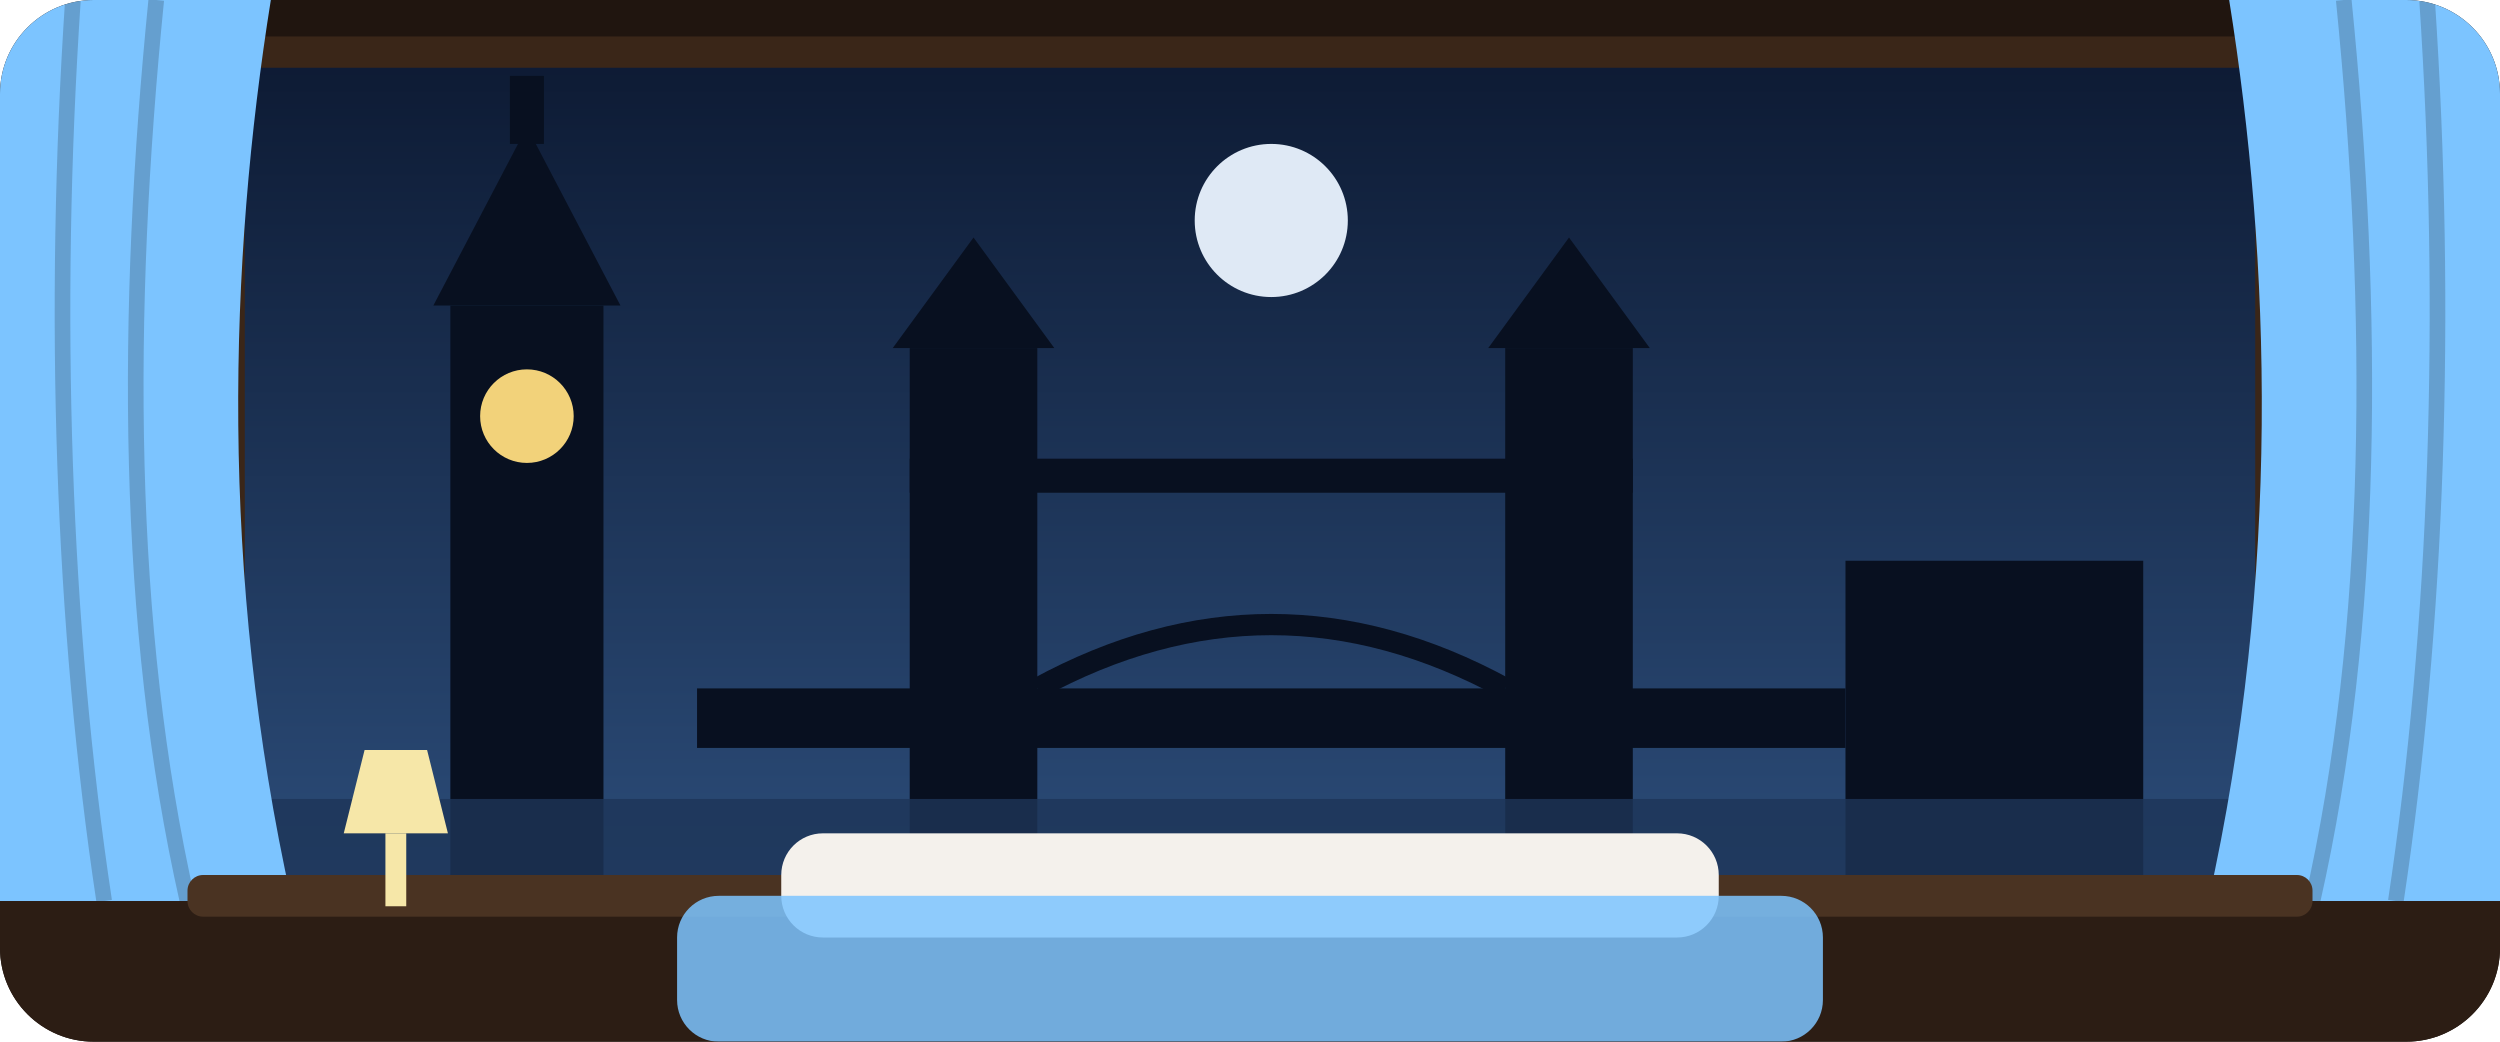
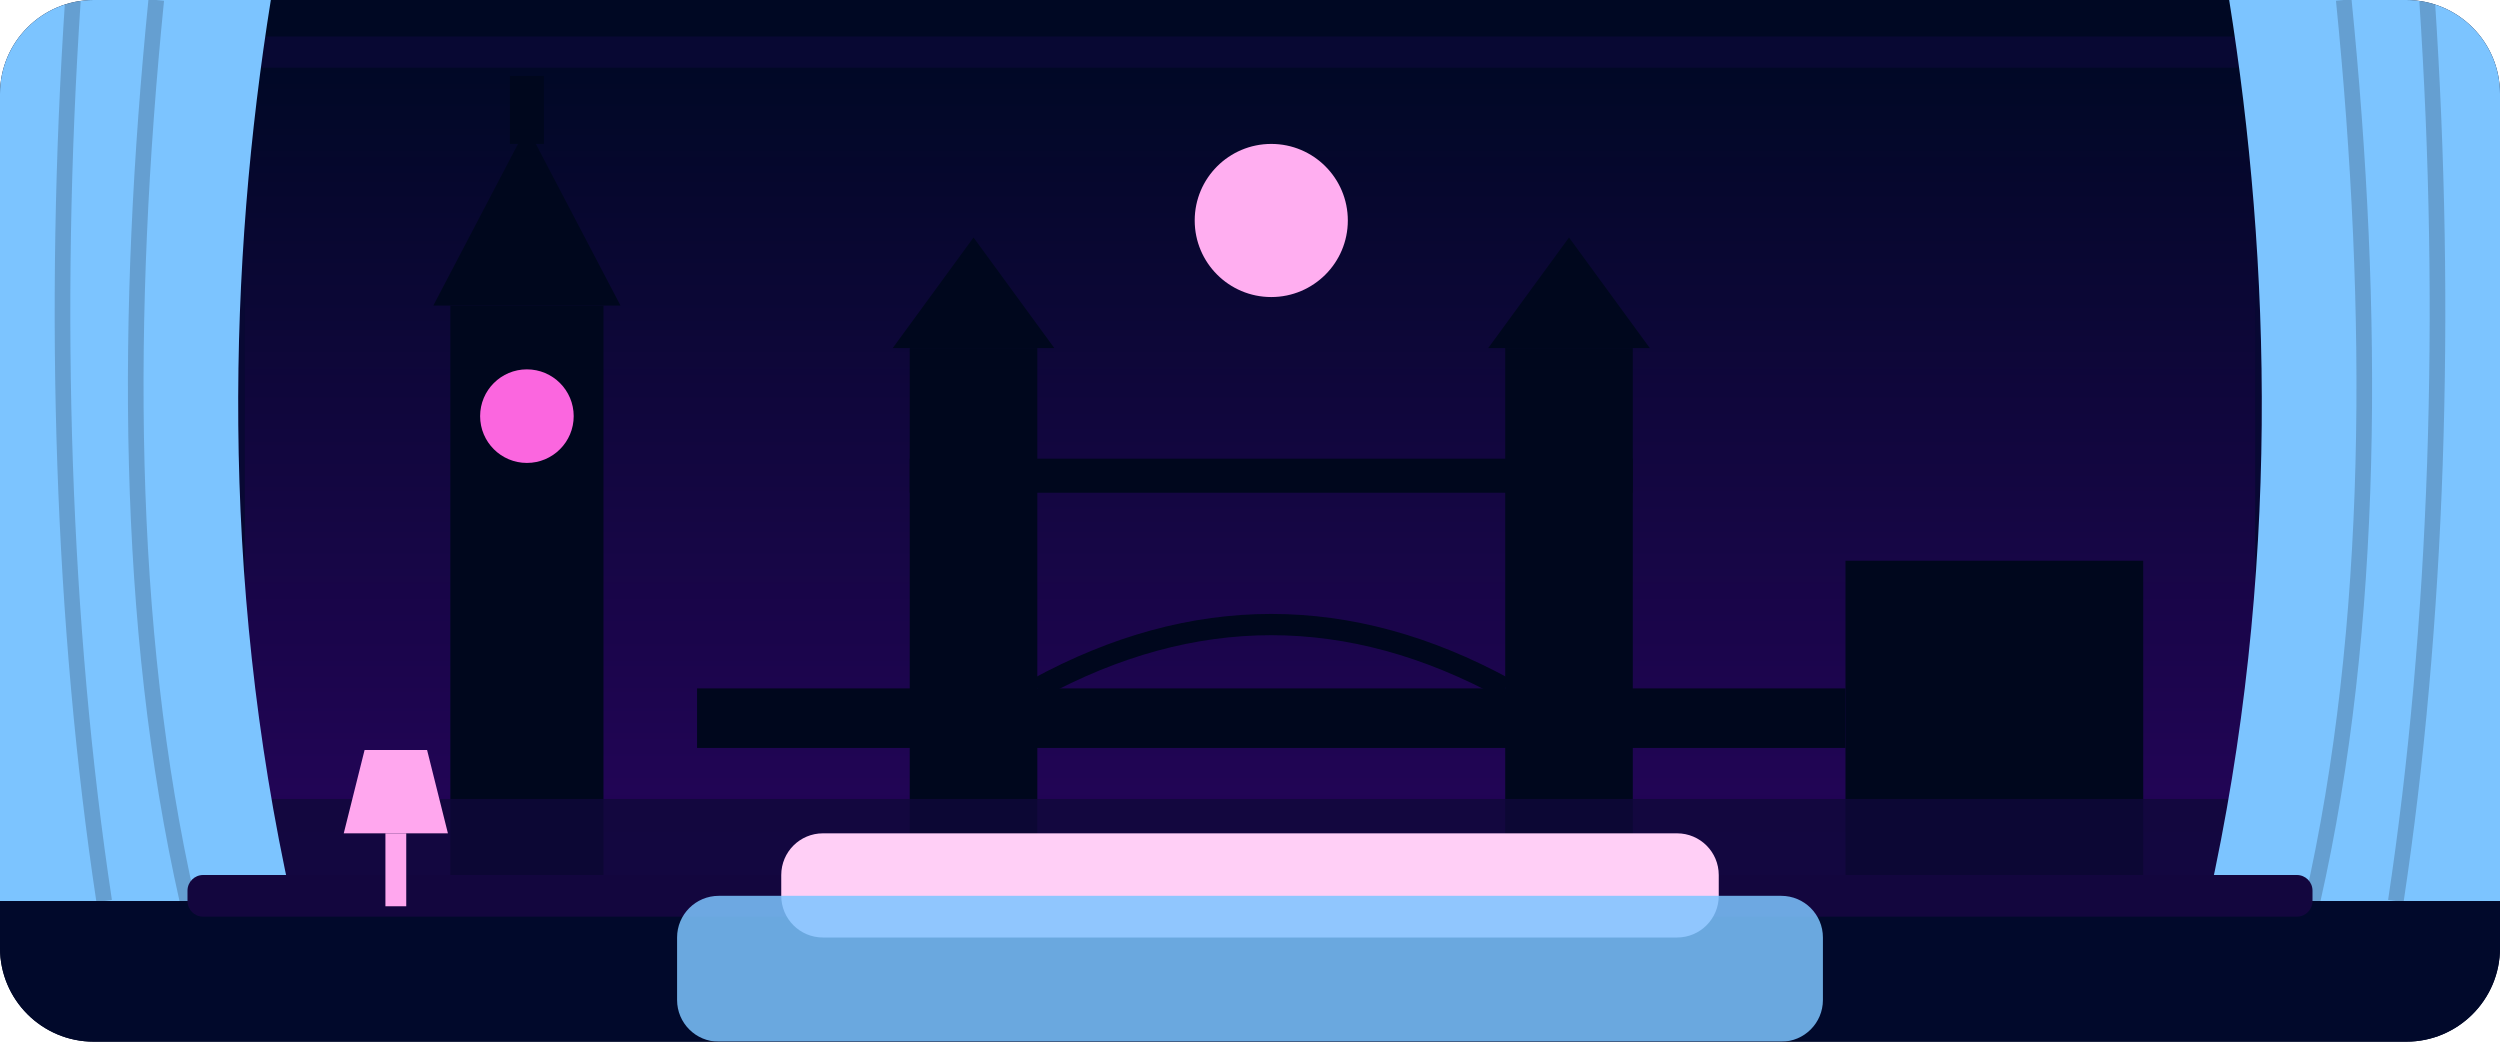
<svg xmlns="http://www.w3.org/2000/svg" viewBox="0 0 480 200" width="480" height="200">
  <defs>
    <clipPath id="c">
      <rect width="480" height="200" rx="18" />
    </clipPath>
  </defs>
  <g clip-path="url(#c)">
-     <rect width="480" height="200" fill="#20150f" />
+     <rect width="480" height="200" fill="#000823" />
    <svg x="44" y="10" width="392" height="163" viewBox="0 0 480 200" preserveAspectRatio="xMidYMax slice">
      <defs>
        <linearGradient id="sky" x1="0" y1="0" x2="0" y2="1">
-           <stop offset="0" stop-color="#0d1a33" />
-           <stop offset="1" stop-color="#2c4d7a" />
+           <stop offset="0" stop-color="#000825" />
+           <stop offset="1" stop-color="#26045c" />
        </linearGradient>
      </defs>
      <rect width="480" height="200" fill="url(#sky)" />
-       <circle cx="245" cy="40" r="18" fill="#dfe9f5" />
-       <g fill="#081020">
+       <circle cx="245" cy="40" r="18" fill="#ffaef0" />
+       <g fill="#00071d">
        <rect x="52" y="60" width="36" height="140" />
        <path d="M48 60 L70 18 L92 60 Z" />
        <rect x="66" y="6" width="8" height="16" />
        <rect x="160" y="70" width="30" height="130" />
        <path d="M156 70 L175 44 L194 70 Z" />
        <rect x="300" y="70" width="30" height="130" />
        <path d="M296 70 L315 44 L334 70 Z" />
        <rect x="110" y="150" width="270" height="14" />
        <rect x="160" y="96" width="170" height="8" />
        <rect x="380" y="120" width="70" height="80" />
      </g>
-       <circle cx="70" cy="86" r="11" fill="#f2d27a" />
-       <path d="M190 150 Q245 120 300 150" stroke="#081020" stroke-width="5" fill="none" />
-       <rect x="0" y="176" width="480" height="24" fill="#1d3557" opacity="0.8" />
+       <circle cx="70" cy="86" r="11" fill="#fb66df" />
+       <path d="M190 150 Q245 120 300 150" stroke="#00071d" stroke-width="5" fill="none" />
+       <rect x="0" y="176" width="480" height="24" fill="#0f073a" opacity="0.8" />
    </svg>
-     <rect x="44" y="10" width="392" height="163" fill="none" stroke="#3a2618" stroke-width="6" />
+     <rect x="44" y="10" width="392" height="163" fill="none" stroke="#080833" stroke-width="6" />
    <path d="M0 0h52c-8 50-10 110 4 173H0z" fill="#7cc4ff" />
    <path d="M480 0h-52c8 50 10 110-4 173h56z" fill="#7cc4ff" />
-     <path d="M14 0c-4 60-2 120 6 173M30 0c-6 60-6 120 6 173M466 0c4 60 2 120-6 173M450 0c6 60 6 120-6 173" stroke="#00000030" stroke-width="3" fill="none" />
-     <rect x="0" y="173" width="480" height="27" fill="#2c1d14" />
-     <rect x="36" y="168" width="408" height="8" rx="3" fill="#4a3322" />
-     <rect x="150" y="160" width="180" height="20" rx="8" fill="#f4f1ec" />
+     <path d="M14 0c-4 60-2 120 6 173M30 0c-6 60-6 120 6 173M466 0c4 60 2 120-6 173M450 0c6 60 6 120-6 173" stroke="#00040f30" stroke-width="3" fill="none" />
+     <rect x="0" y="173" width="480" height="27" fill="#01092b" />
+     <rect x="36" y="168" width="408" height="8" rx="3" fill="#13063e" />
+     <rect x="150" y="160" width="180" height="20" rx="8" fill="#ffcff6" />
    <rect x="130" y="172" width="220" height="28" rx="8" fill="#7cc4ff" opacity=".85" />
-     <path d="M66 160h20l-4-16h-12z" fill="#f6e7a8" />
-     <rect x="74" y="160" width="4" height="14" fill="#f6e7a8" />
+     <path d="M66 160h20l-4-16h-12z" fill="#ffa7ee" />
+     <rect x="74" y="160" width="4" height="14" fill="#ffa7ee" />
  </g>
</svg>
